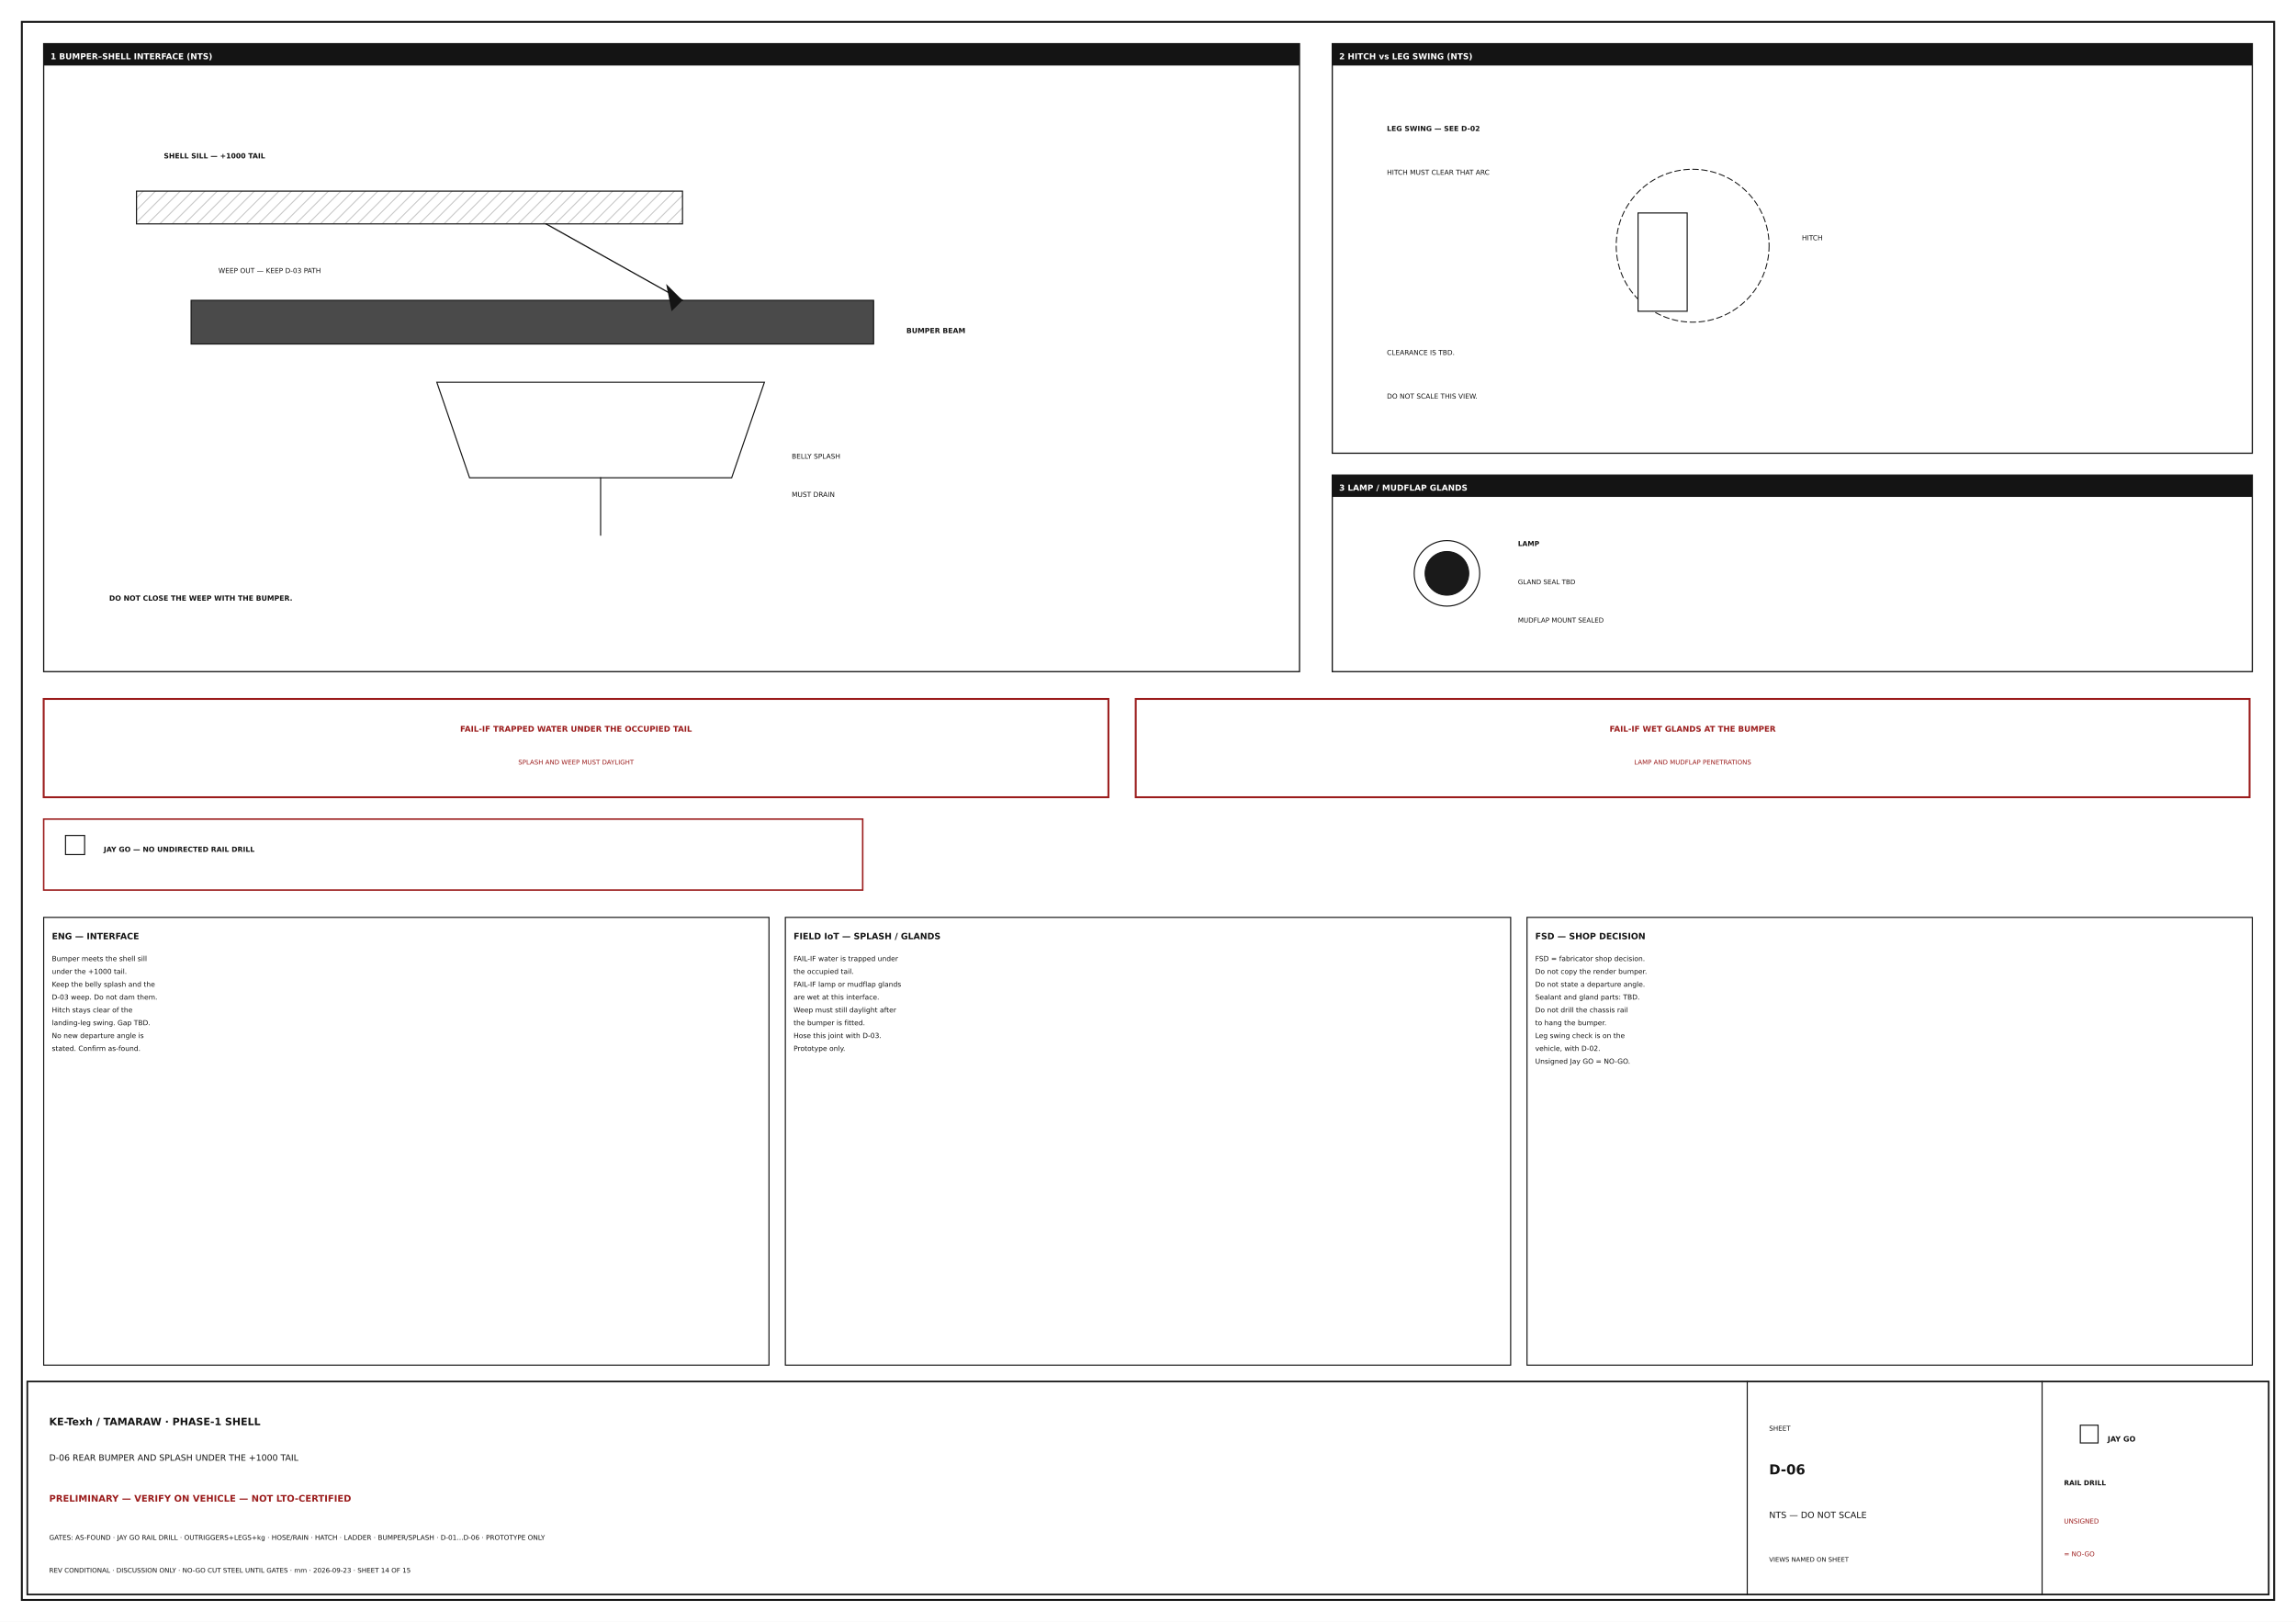
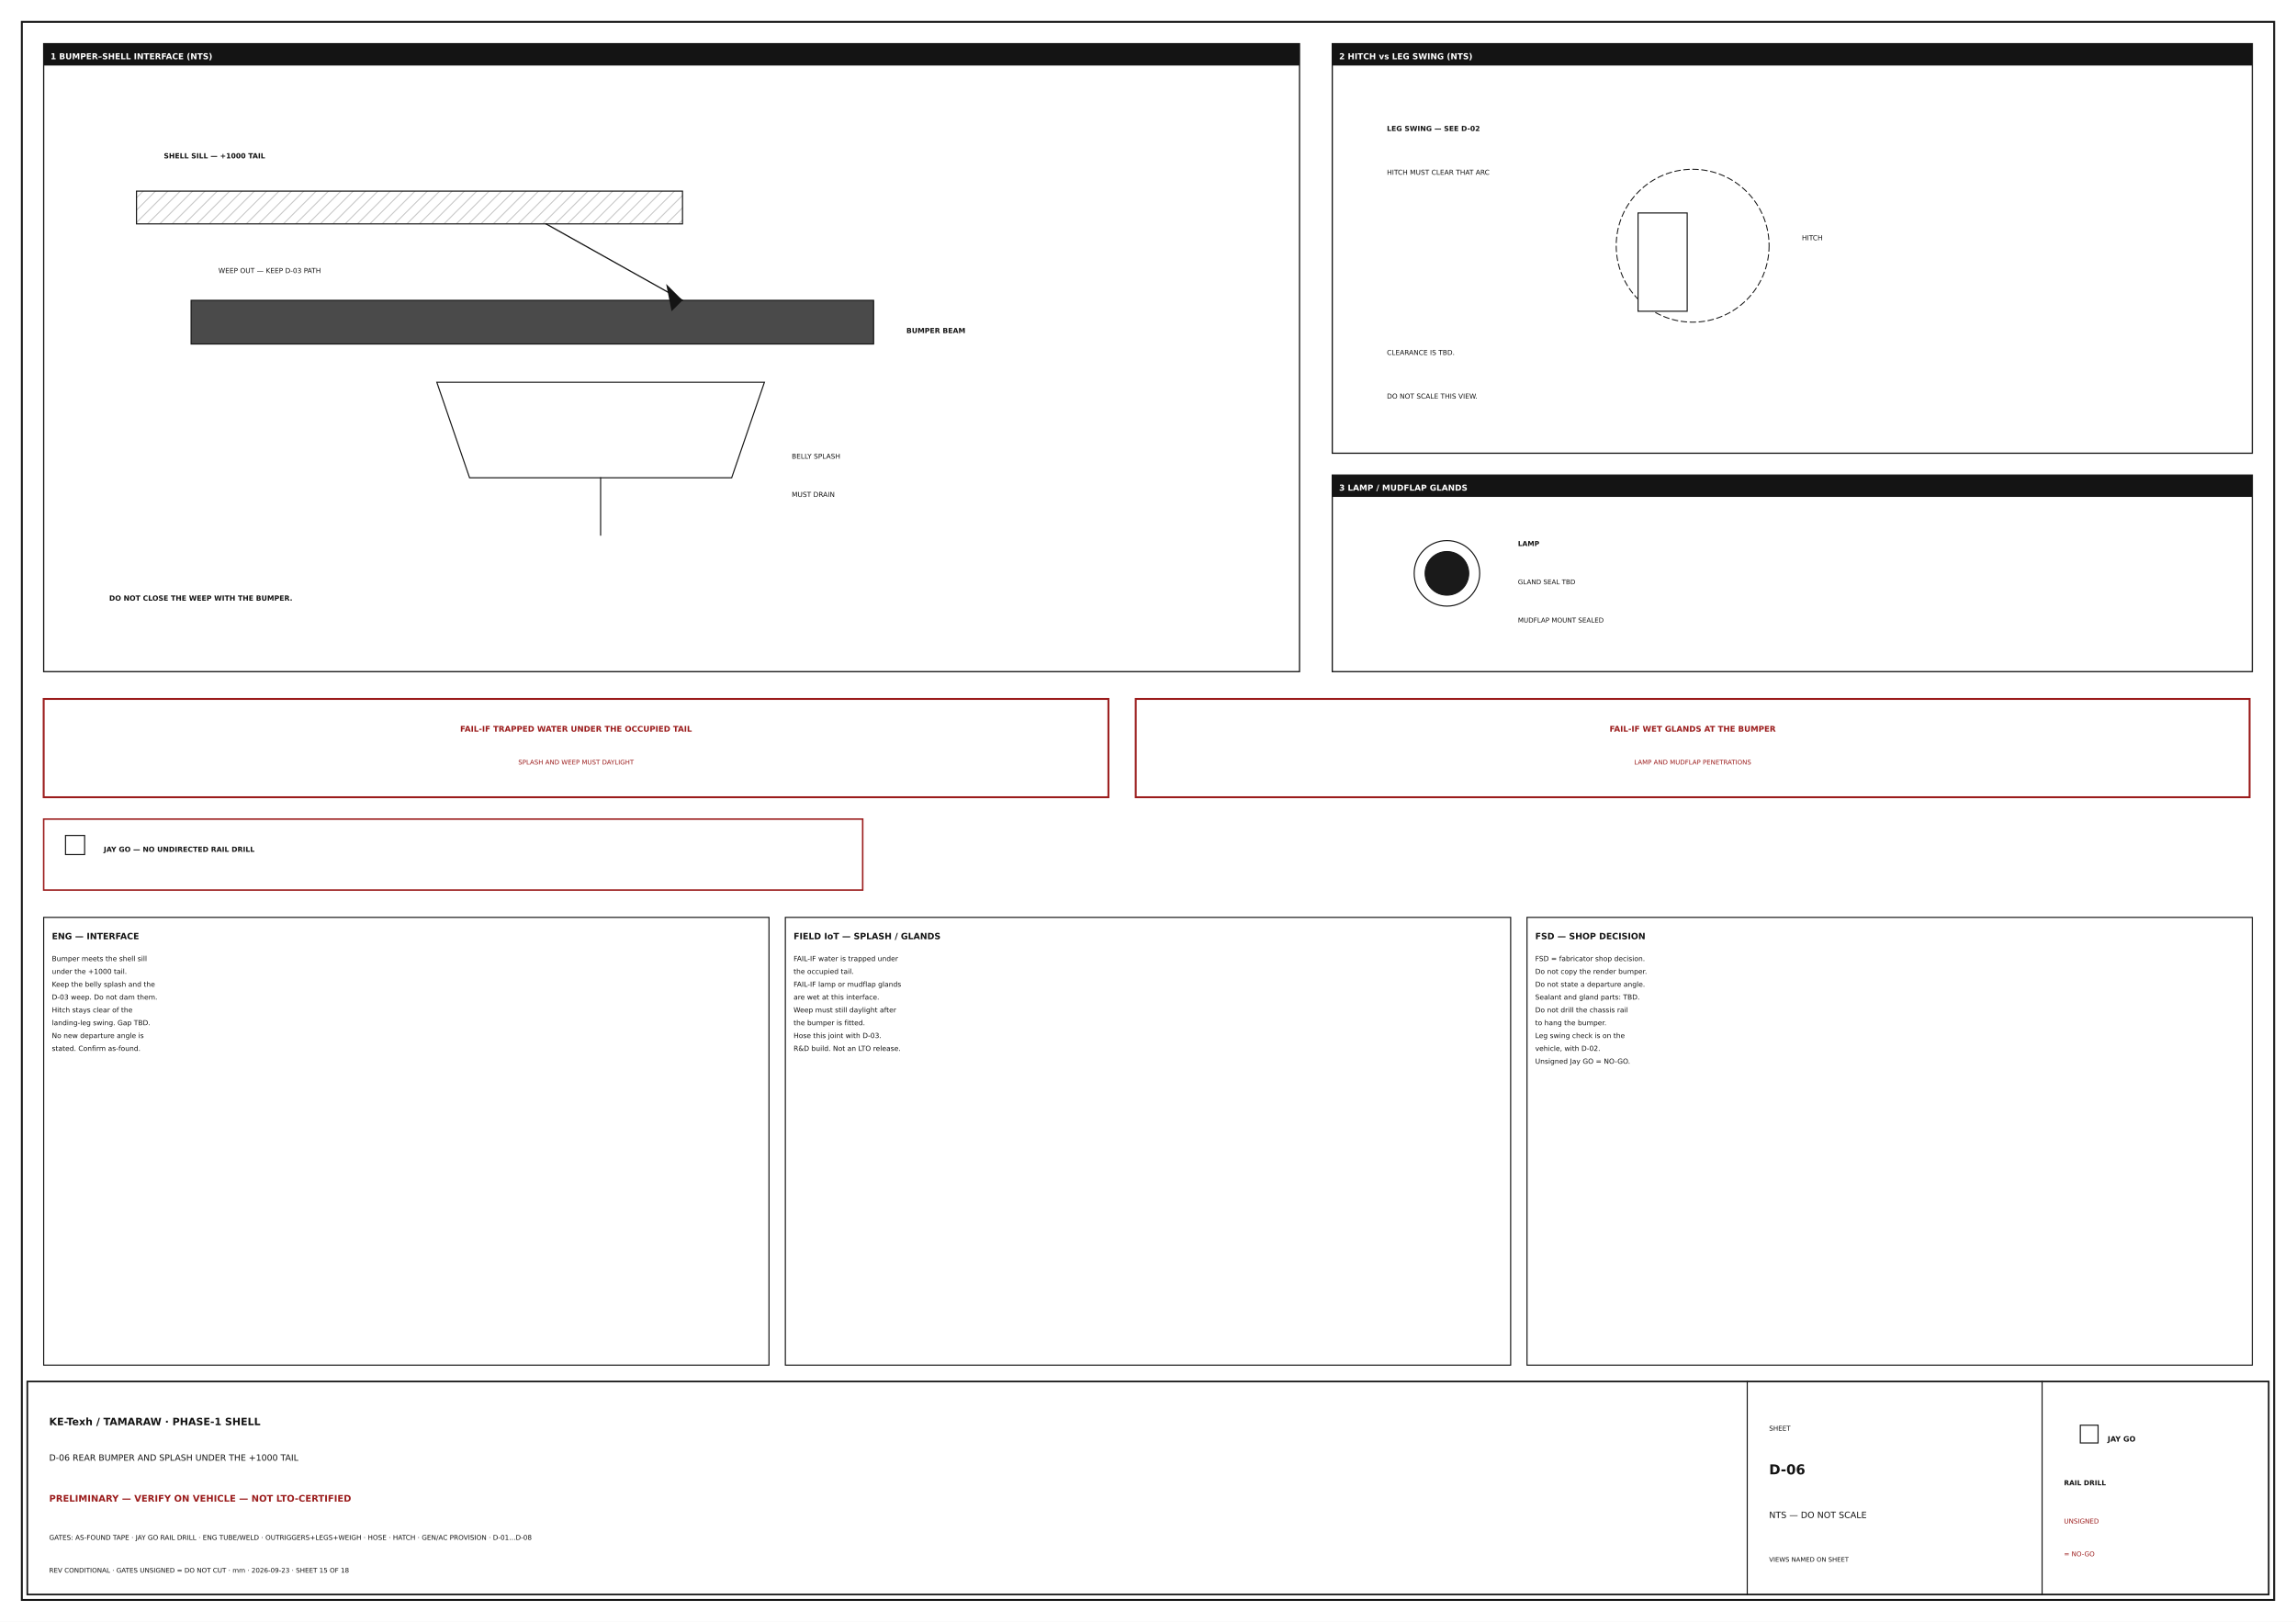
<svg xmlns="http://www.w3.org/2000/svg" width="841mm" height="594mm" viewBox="0 0 841 594" role="img" aria-label="D-06 REAR BUMPER AND SPLASH UNDER THE +1000 TAIL">
  <defs>
    <pattern id="hatch" patternUnits="userSpaceOnUse" width="3.2" height="3.2" patternTransform="rotate(45)">
      <line x1="0" y1="0" x2="0" y2="3.2" stroke="#6a6a6a" stroke-width="0.25" />
    </pattern>
    <pattern id="hatch-red" patternUnits="userSpaceOnUse" width="3.2" height="3.2" patternTransform="rotate(45)">
      <line x1="0" y1="0" x2="0" y2="3.2" stroke="#9b1c1c" stroke-width="0.3" />
    </pattern>
  </defs>
  <rect width="841" height="594" fill="#ffffff" />
  <g font-family="DejaVu Sans, sans-serif" fill="#141414" stroke-linecap="square">
    <rect x="16.00" y="16.00" width="460.00" height="230.00" fill="#ffffff" stroke="#141414" stroke-width="0.45" />
    <rect x="16.00" y="16.00" width="460.00" height="8.00" fill="#141414" stroke="none" stroke-width="0.35" />
    <text x="18.50" y="21.70" font-size="3.00" text-anchor="start" fill="#ffffff" font-weight="bold">1  BUMPER–SHELL INTERFACE (NTS)</text>
    <rect x="50.00" y="70.00" width="200.00" height="12.00" fill="url(#hatch)" stroke="#141414" stroke-width="0.4" />
    <rect x="70.00" y="110.00" width="250.00" height="16.00" fill="#4a4a4a" stroke="#141414" stroke-width="0.4" />
    <line x1="200.00" y1="82.00" x2="250.00" y2="110.00" stroke="#141414" stroke-width="0.45" fill="none" />
    <polygon points="250.00,110.00 244.00,104.00 246.00,114.00" fill="#141414" stroke="none" stroke-width="0.5" stroke-linejoin="miter" />
    <polygon points="160.00,140.00 280.00,140.00 268.00,175.00 172.00,175.00" fill="none" stroke="#141414" stroke-width="0.4" stroke-linejoin="miter" />
    <line x1="220.00" y1="175.00" x2="220.00" y2="196.00" stroke="#141414" stroke-width="0.4" fill="none" />
    <text x="60.00" y="58.00" font-size="2.60" text-anchor="start" fill="#141414" font-weight="bold">SHELL SILL — +1000 TAIL</text>
    <text x="80.00" y="100.00" font-size="2.50" text-anchor="start" fill="#141414">WEEP OUT — KEEP D-03 PATH</text>
    <text x="332.00" y="122.00" font-size="2.60" text-anchor="start" fill="#141414" font-weight="bold">BUMPER BEAM</text>
    <text x="290.00" y="168.00" font-size="2.50" text-anchor="start" fill="#141414">BELLY SPLASH</text>
    <text x="290.00" y="182.00" font-size="2.50" text-anchor="start" fill="#141414">MUST DRAIN</text>
    <text x="40.00" y="220.00" font-size="2.60" text-anchor="start" fill="#141414" font-weight="bold">DO NOT CLOSE THE WEEP WITH THE BUMPER.</text>
    <rect x="488.00" y="16.00" width="337.00" height="150.00" fill="#ffffff" stroke="#141414" stroke-width="0.45" />
    <rect x="488.00" y="16.00" width="337.00" height="8.00" fill="#141414" stroke="none" stroke-width="0.35" />
    <text x="490.50" y="21.70" font-size="3.00" text-anchor="start" fill="#ffffff" font-weight="bold">2  HITCH vs LEG SWING (NTS)</text>
    <circle cx="620.00" cy="90.00" r="28.00" fill="none" stroke="#141414" stroke-width="0.35" stroke-dasharray="2 1.3" />
    <rect x="600.00" y="78.00" width="18.00" height="36.00" fill="#ffffff" stroke="#141414" stroke-width="0.4" />
    <text x="508.00" y="48.00" font-size="2.60" text-anchor="start" fill="#141414" font-weight="bold">LEG SWING — SEE D-02</text>
    <text x="508.00" y="64.00" font-size="2.50" text-anchor="start" fill="#141414">HITCH MUST CLEAR THAT ARC</text>
    <text x="660.00" y="88.00" font-size="2.50" text-anchor="start" fill="#141414">HITCH</text>
    <text x="508.00" y="130.00" font-size="2.50" text-anchor="start" fill="#141414">CLEARANCE IS TBD.</text>
    <text x="508.00" y="146.00" font-size="2.50" text-anchor="start" fill="#141414">DO NOT SCALE THIS VIEW.</text>
    <rect x="488.00" y="174.00" width="337.00" height="72.00" fill="#ffffff" stroke="#141414" stroke-width="0.45" />
    <rect x="488.00" y="174.00" width="337.00" height="8.00" fill="#141414" stroke="none" stroke-width="0.35" />
    <text x="490.50" y="179.70" font-size="3.00" text-anchor="start" fill="#ffffff" font-weight="bold">3  LAMP / MUDFLAP GLANDS</text>
    <circle cx="530.00" cy="210.00" r="8.00" fill="#1a1a1a" stroke="#141414" stroke-width="0.35" />
    <circle cx="530.00" cy="210.00" r="12.00" fill="none" stroke="#141414" stroke-width="0.4" />
    <text x="556.00" y="200.00" font-size="2.50" text-anchor="start" fill="#141414" font-weight="bold">LAMP</text>
    <text x="556.00" y="214.00" font-size="2.40" text-anchor="start" fill="#141414">GLAND SEAL TBD</text>
    <text x="556.00" y="228.00" font-size="2.40" text-anchor="start" fill="#141414">MUDFLAP MOUNT SEALED</text>
    <rect x="16.00" y="256.00" width="390.00" height="36.00" fill="#ffffff" stroke="#9b1c1c" stroke-width="0.7" />
    <text x="211.00" y="268.00" font-size="2.90" text-anchor="middle" fill="#9b1c1c" font-weight="bold">FAIL-IF TRAPPED WATER UNDER THE OCCUPIED TAIL</text>
    <text x="211.00" y="280.00" font-size="2.35" text-anchor="middle" fill="#9b1c1c">SPLASH AND WEEP MUST DAYLIGHT</text>
    <rect x="416.00" y="256.00" width="408.00" height="36.00" fill="#ffffff" stroke="#9b1c1c" stroke-width="0.7" />
    <text x="620.00" y="268.00" font-size="2.90" text-anchor="middle" fill="#9b1c1c" font-weight="bold">FAIL-IF WET GLANDS AT THE BUMPER</text>
    <text x="620.00" y="280.00" font-size="2.35" text-anchor="middle" fill="#9b1c1c">LAMP AND MUDFLAP PENETRATIONS</text>
    <rect x="16.00" y="300.00" width="300.00" height="26.00" fill="#ffffff" stroke="#9b1c1c" stroke-width="0.55" />
    <rect x="24.00" y="306.00" width="7.00" height="7.00" fill="#ffffff" stroke="#141414" stroke-width="0.4" />
    <text x="38.00" y="312.00" font-size="2.60" text-anchor="start" fill="#141414" font-weight="bold">JAY GO — NO UNDIRECTED RAIL DRILL</text>
    <rect x="16.00" y="336.00" width="265.67" height="164.00" fill="#ffffff" stroke="#141414" stroke-width="0.4" />
    <text x="19.00" y="344.00" font-size="3.15" text-anchor="start" fill="#141414" font-weight="bold">ENG — INTERFACE</text>
    <text x="19.00" y="352.00" font-size="2.55" text-anchor="start" fill="#141414">Bumper meets the shell sill</text>
    <text x="19.00" y="356.70" font-size="2.55" text-anchor="start" fill="#141414">under the +1000 tail.</text>
    <text x="19.00" y="361.40" font-size="2.55" text-anchor="start" fill="#141414">Keep the belly splash and the</text>
    <text x="19.00" y="366.10" font-size="2.55" text-anchor="start" fill="#141414">D-03 weep. Do not dam them.</text>
    <text x="19.00" y="370.80" font-size="2.55" text-anchor="start" fill="#141414">Hitch stays clear of the</text>
    <text x="19.00" y="375.50" font-size="2.55" text-anchor="start" fill="#141414">landing-leg swing. Gap TBD.</text>
    <text x="19.00" y="380.20" font-size="2.55" text-anchor="start" fill="#141414">No new departure angle is</text>
    <text x="19.00" y="384.90" font-size="2.55" text-anchor="start" fill="#141414">stated. Confirm as-found.</text>
    <rect x="287.67" y="336.00" width="265.67" height="164.00" fill="#ffffff" stroke="#141414" stroke-width="0.4" />
    <text x="290.67" y="344.00" font-size="3.15" text-anchor="start" fill="#141414" font-weight="bold">FIELD IoT — SPLASH / GLANDS</text>
    <text x="290.67" y="352.00" font-size="2.55" text-anchor="start" fill="#141414">FAIL-IF water is trapped under</text>
    <text x="290.67" y="356.70" font-size="2.55" text-anchor="start" fill="#141414">the occupied tail.</text>
    <text x="290.67" y="361.40" font-size="2.55" text-anchor="start" fill="#141414">FAIL-IF lamp or mudflap glands</text>
    <text x="290.67" y="366.10" font-size="2.55" text-anchor="start" fill="#141414">are wet at this interface.</text>
    <text x="290.67" y="370.80" font-size="2.55" text-anchor="start" fill="#141414">Weep must still daylight after</text>
    <text x="290.67" y="375.50" font-size="2.55" text-anchor="start" fill="#141414">the bumper is fitted.</text>
    <text x="290.67" y="380.20" font-size="2.55" text-anchor="start" fill="#141414">Hose this joint with D-03.</text>
-     <text x="290.67" y="384.90" font-size="2.55" text-anchor="start" fill="#141414">Prototype only.</text>
+     <text x="290.67" y="384.90" font-size="2.55" text-anchor="start" fill="#141414">R&amp;D build. Not an LTO release.</text>
    <rect x="559.33" y="336.00" width="265.67" height="164.00" fill="#ffffff" stroke="#141414" stroke-width="0.4" />
    <text x="562.33" y="344.00" font-size="3.15" text-anchor="start" fill="#141414" font-weight="bold">FSD — SHOP DECISION</text>
    <text x="562.33" y="352.00" font-size="2.55" text-anchor="start" fill="#141414">FSD = fabricator shop decision.</text>
    <text x="562.33" y="356.70" font-size="2.55" text-anchor="start" fill="#141414">Do not copy the render bumper.</text>
    <text x="562.33" y="361.40" font-size="2.55" text-anchor="start" fill="#141414">Do not state a departure angle.</text>
    <text x="562.33" y="366.10" font-size="2.55" text-anchor="start" fill="#141414">Sealant and gland parts: TBD.</text>
    <text x="562.33" y="370.80" font-size="2.55" text-anchor="start" fill="#141414">Do not drill the chassis rail</text>
    <text x="562.33" y="375.50" font-size="2.55" text-anchor="start" fill="#141414">to hang the bumper.</text>
    <text x="562.33" y="380.20" font-size="2.55" text-anchor="start" fill="#141414">Leg swing check is on the</text>
    <text x="562.33" y="384.90" font-size="2.55" text-anchor="start" fill="#141414">vehicle, with D-02.</text>
    <text x="562.33" y="389.60" font-size="2.55" text-anchor="start" fill="#141414">Unsigned Jay GO = NO-GO.</text>
    <rect x="8.00" y="8.00" width="825.00" height="578.00" fill="none" stroke="#141414" stroke-width="0.7" />
    <rect x="10.00" y="506.00" width="821.00" height="78.00" fill="#ffffff" stroke="#141414" stroke-width="0.6" />
    <line x1="640.00" y1="506.00" x2="640.00" y2="584.00" stroke="#141414" stroke-width="0.4" fill="none" />
    <line x1="748.00" y1="506.00" x2="748.00" y2="584.00" stroke="#141414" stroke-width="0.4" fill="none" />
    <text x="18.00" y="522.00" font-size="3.70" text-anchor="start" fill="#141414" font-weight="bold">KE-Texh / TAMARAW  ·  PHASE-1 SHELL</text>
    <text x="18.00" y="535.00" font-size="3.15" text-anchor="start" fill="#141414">D-06   REAR BUMPER AND SPLASH UNDER THE +1000 TAIL</text>
    <text x="18.00" y="550.00" font-size="3.35" text-anchor="start" fill="#9b1c1c" font-weight="bold">PRELIMINARY — VERIFY ON VEHICLE — NOT LTO-CERTIFIED</text>
-     <text x="18.00" y="564.00" font-size="2.45" text-anchor="start" fill="#141414">GATES: AS-FOUND  ·  JAY GO RAIL DRILL  ·  OUTRIGGERS+LEGS+kg  ·  HOSE/RAIN  ·  HATCH  ·  LADDER  ·  BUMPER/SPLASH  ·  D-01…D-06  ·  PROTOTYPE ONLY</text>
-     <text x="18.00" y="576.00" font-size="2.40" text-anchor="start" fill="#141414">REV CONDITIONAL  ·  DISCUSSION ONLY  ·  NO-GO CUT STEEL UNTIL GATES  ·  mm  ·  2026-09-23  ·  SHEET 14 OF 15</text>
+     <text x="18.00" y="564.00" font-size="2.45" text-anchor="start" fill="#141414">GATES: AS-FOUND TAPE  ·  JAY GO RAIL DRILL  ·  ENG TUBE/WELD  ·  OUTRIGGERS+LEGS+WEIGH  ·  HOSE  ·  HATCH  ·  GEN/AC PROVISION  ·  D-01…D-08</text>
+     <text x="18.00" y="576.00" font-size="2.40" text-anchor="start" fill="#141414">REV CONDITIONAL  ·  GATES UNSIGNED = DO NOT CUT  ·  mm  ·  2026-09-23  ·  SHEET 15 OF 18</text>
    <text x="648.00" y="524.00" font-size="2.40" text-anchor="start" fill="#141414">SHEET</text>
    <text x="648.00" y="540.00" font-size="5.00" text-anchor="start" fill="#141414" font-weight="bold">D-06</text>
    <text x="648.00" y="556.00" font-size="3.20" text-anchor="start" fill="#141414">NTS — DO NOT SCALE</text>
    <text x="648.00" y="572.00" font-size="2.30" text-anchor="start" fill="#141414">VIEWS NAMED ON SHEET</text>
    <rect x="762.00" y="522.00" width="6.50" height="6.50" fill="#ffffff" stroke="#141414" stroke-width="0.4" />
    <text x="772.00" y="528.00" font-size="2.70" text-anchor="start" fill="#141414" font-weight="bold">JAY GO</text>
    <text x="756.00" y="544.00" font-size="2.50" text-anchor="start" fill="#141414" font-weight="bold">RAIL DRILL</text>
    <text x="756.00" y="558.00" font-size="2.40" text-anchor="start" fill="#9b1c1c">UNSIGNED</text>
    <text x="756.00" y="570.00" font-size="2.40" text-anchor="start" fill="#9b1c1c">= NO-GO</text>
  </g>
</svg>
